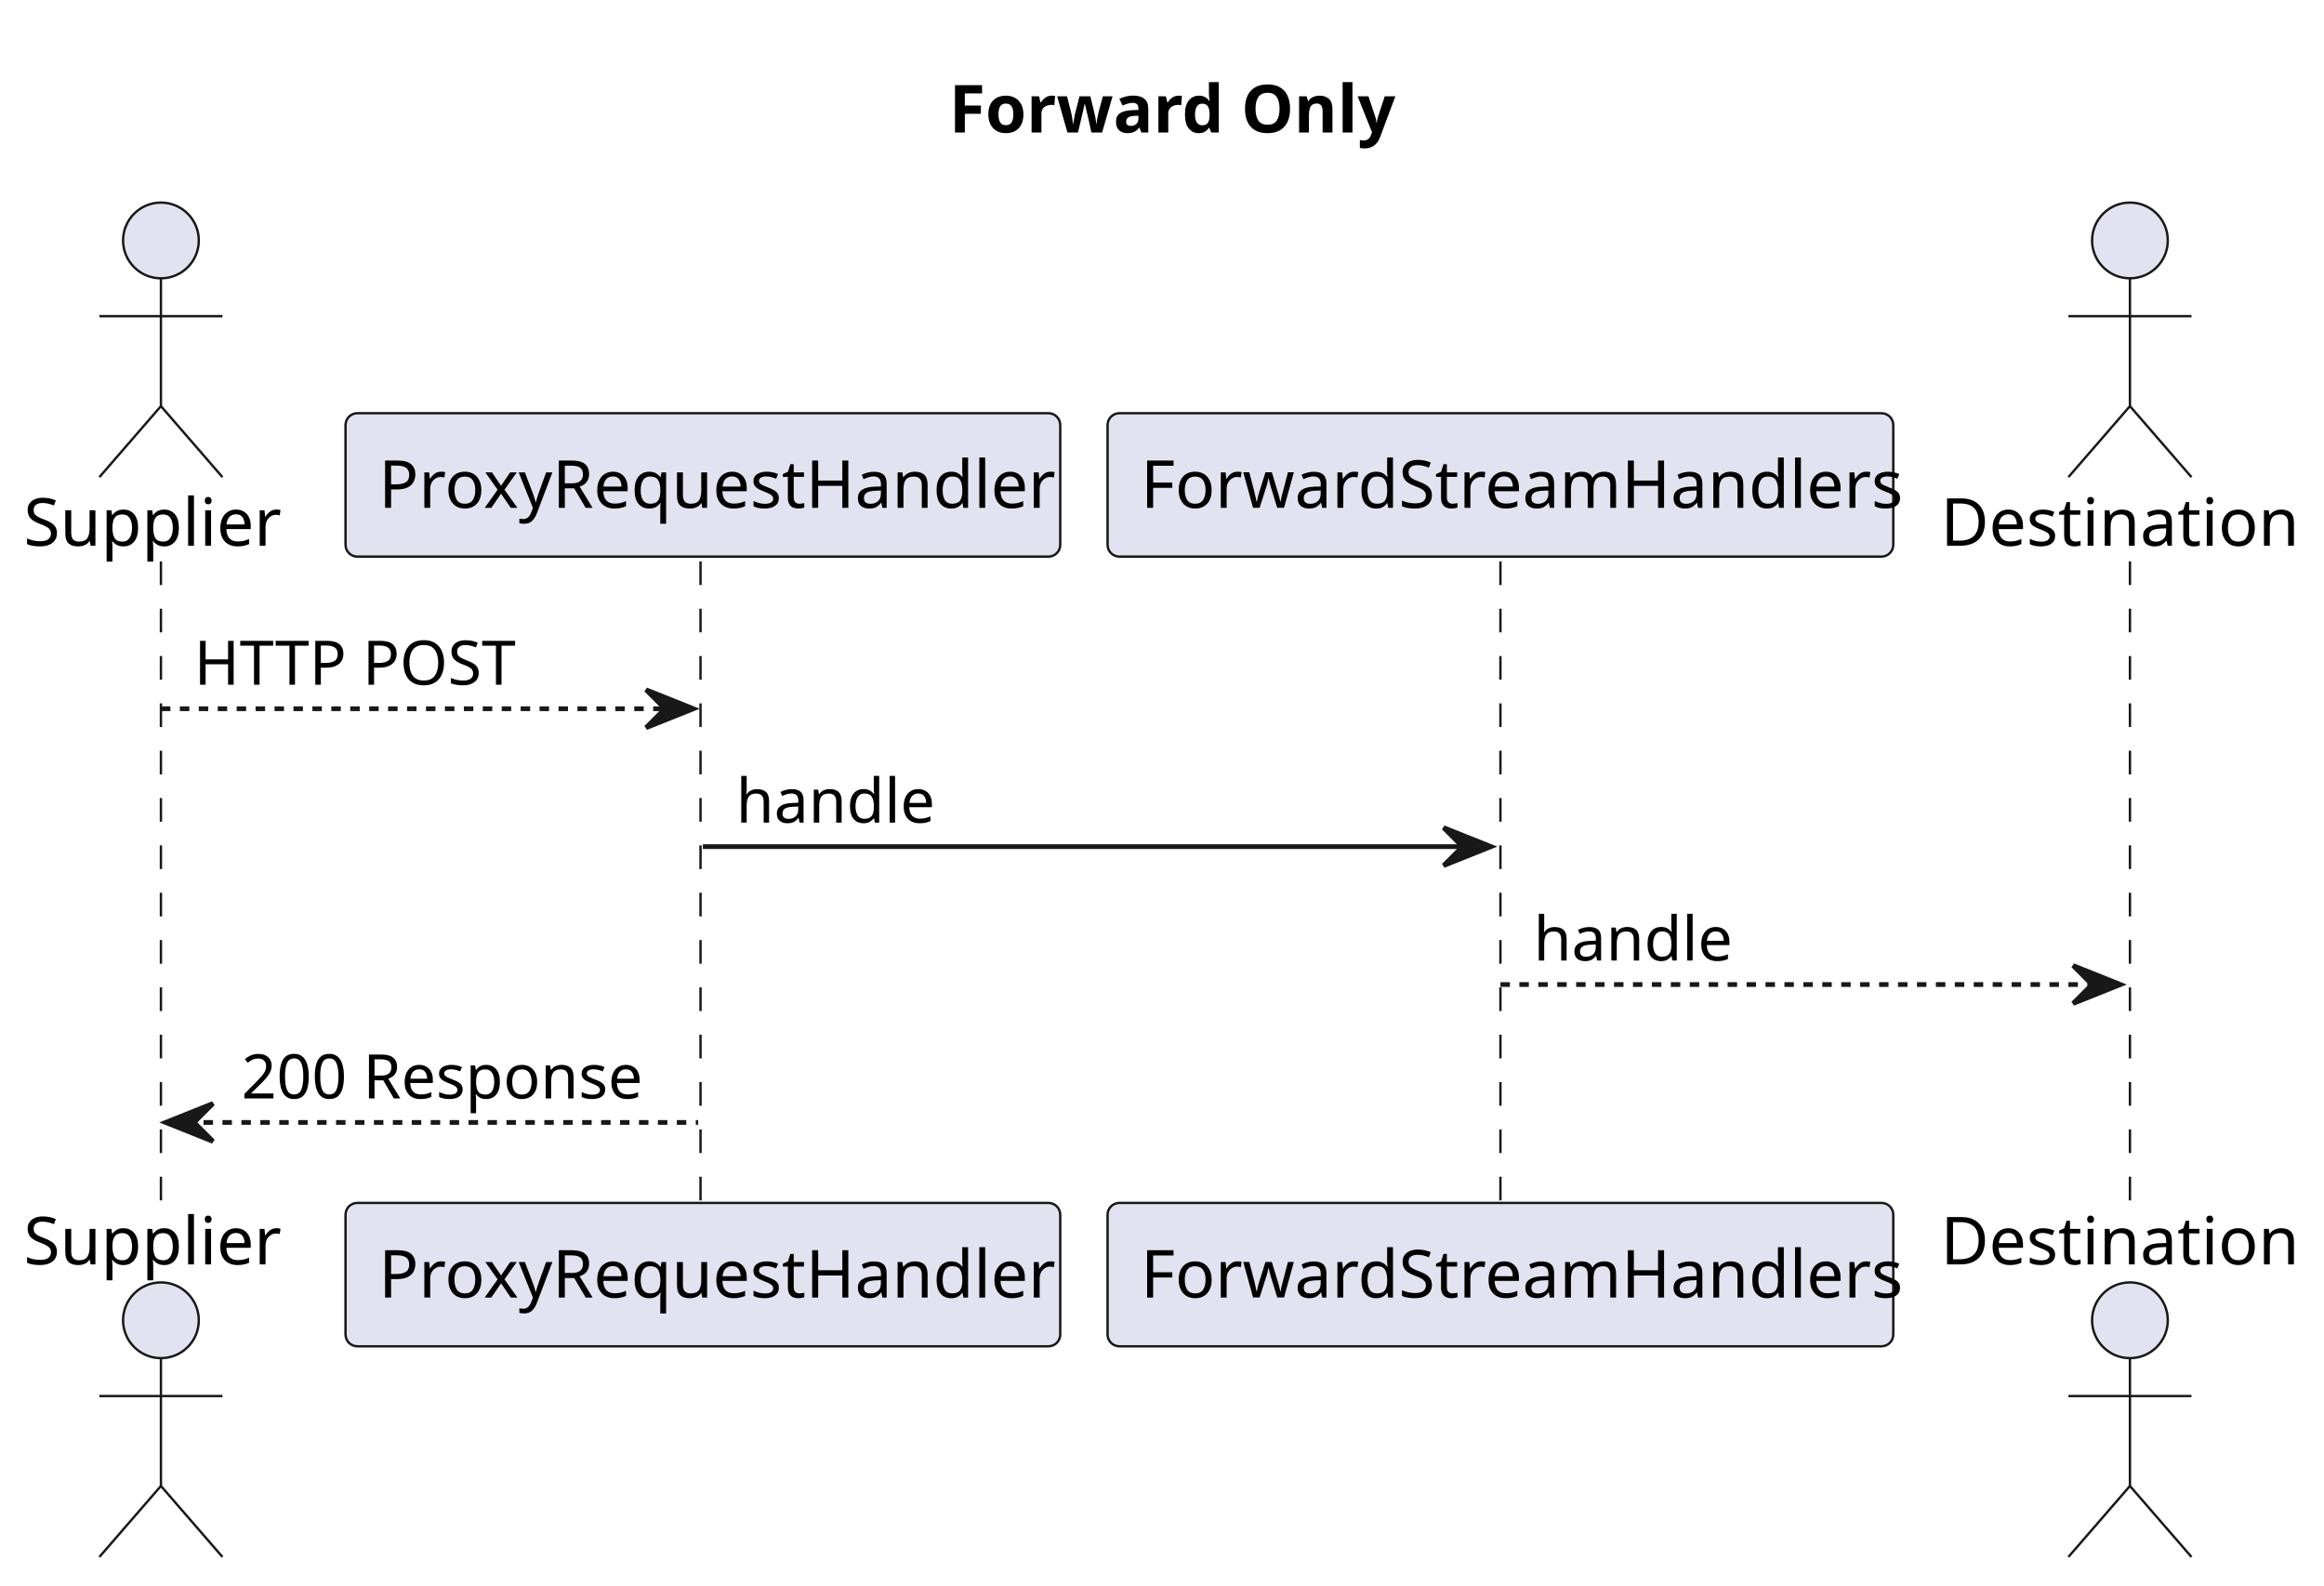
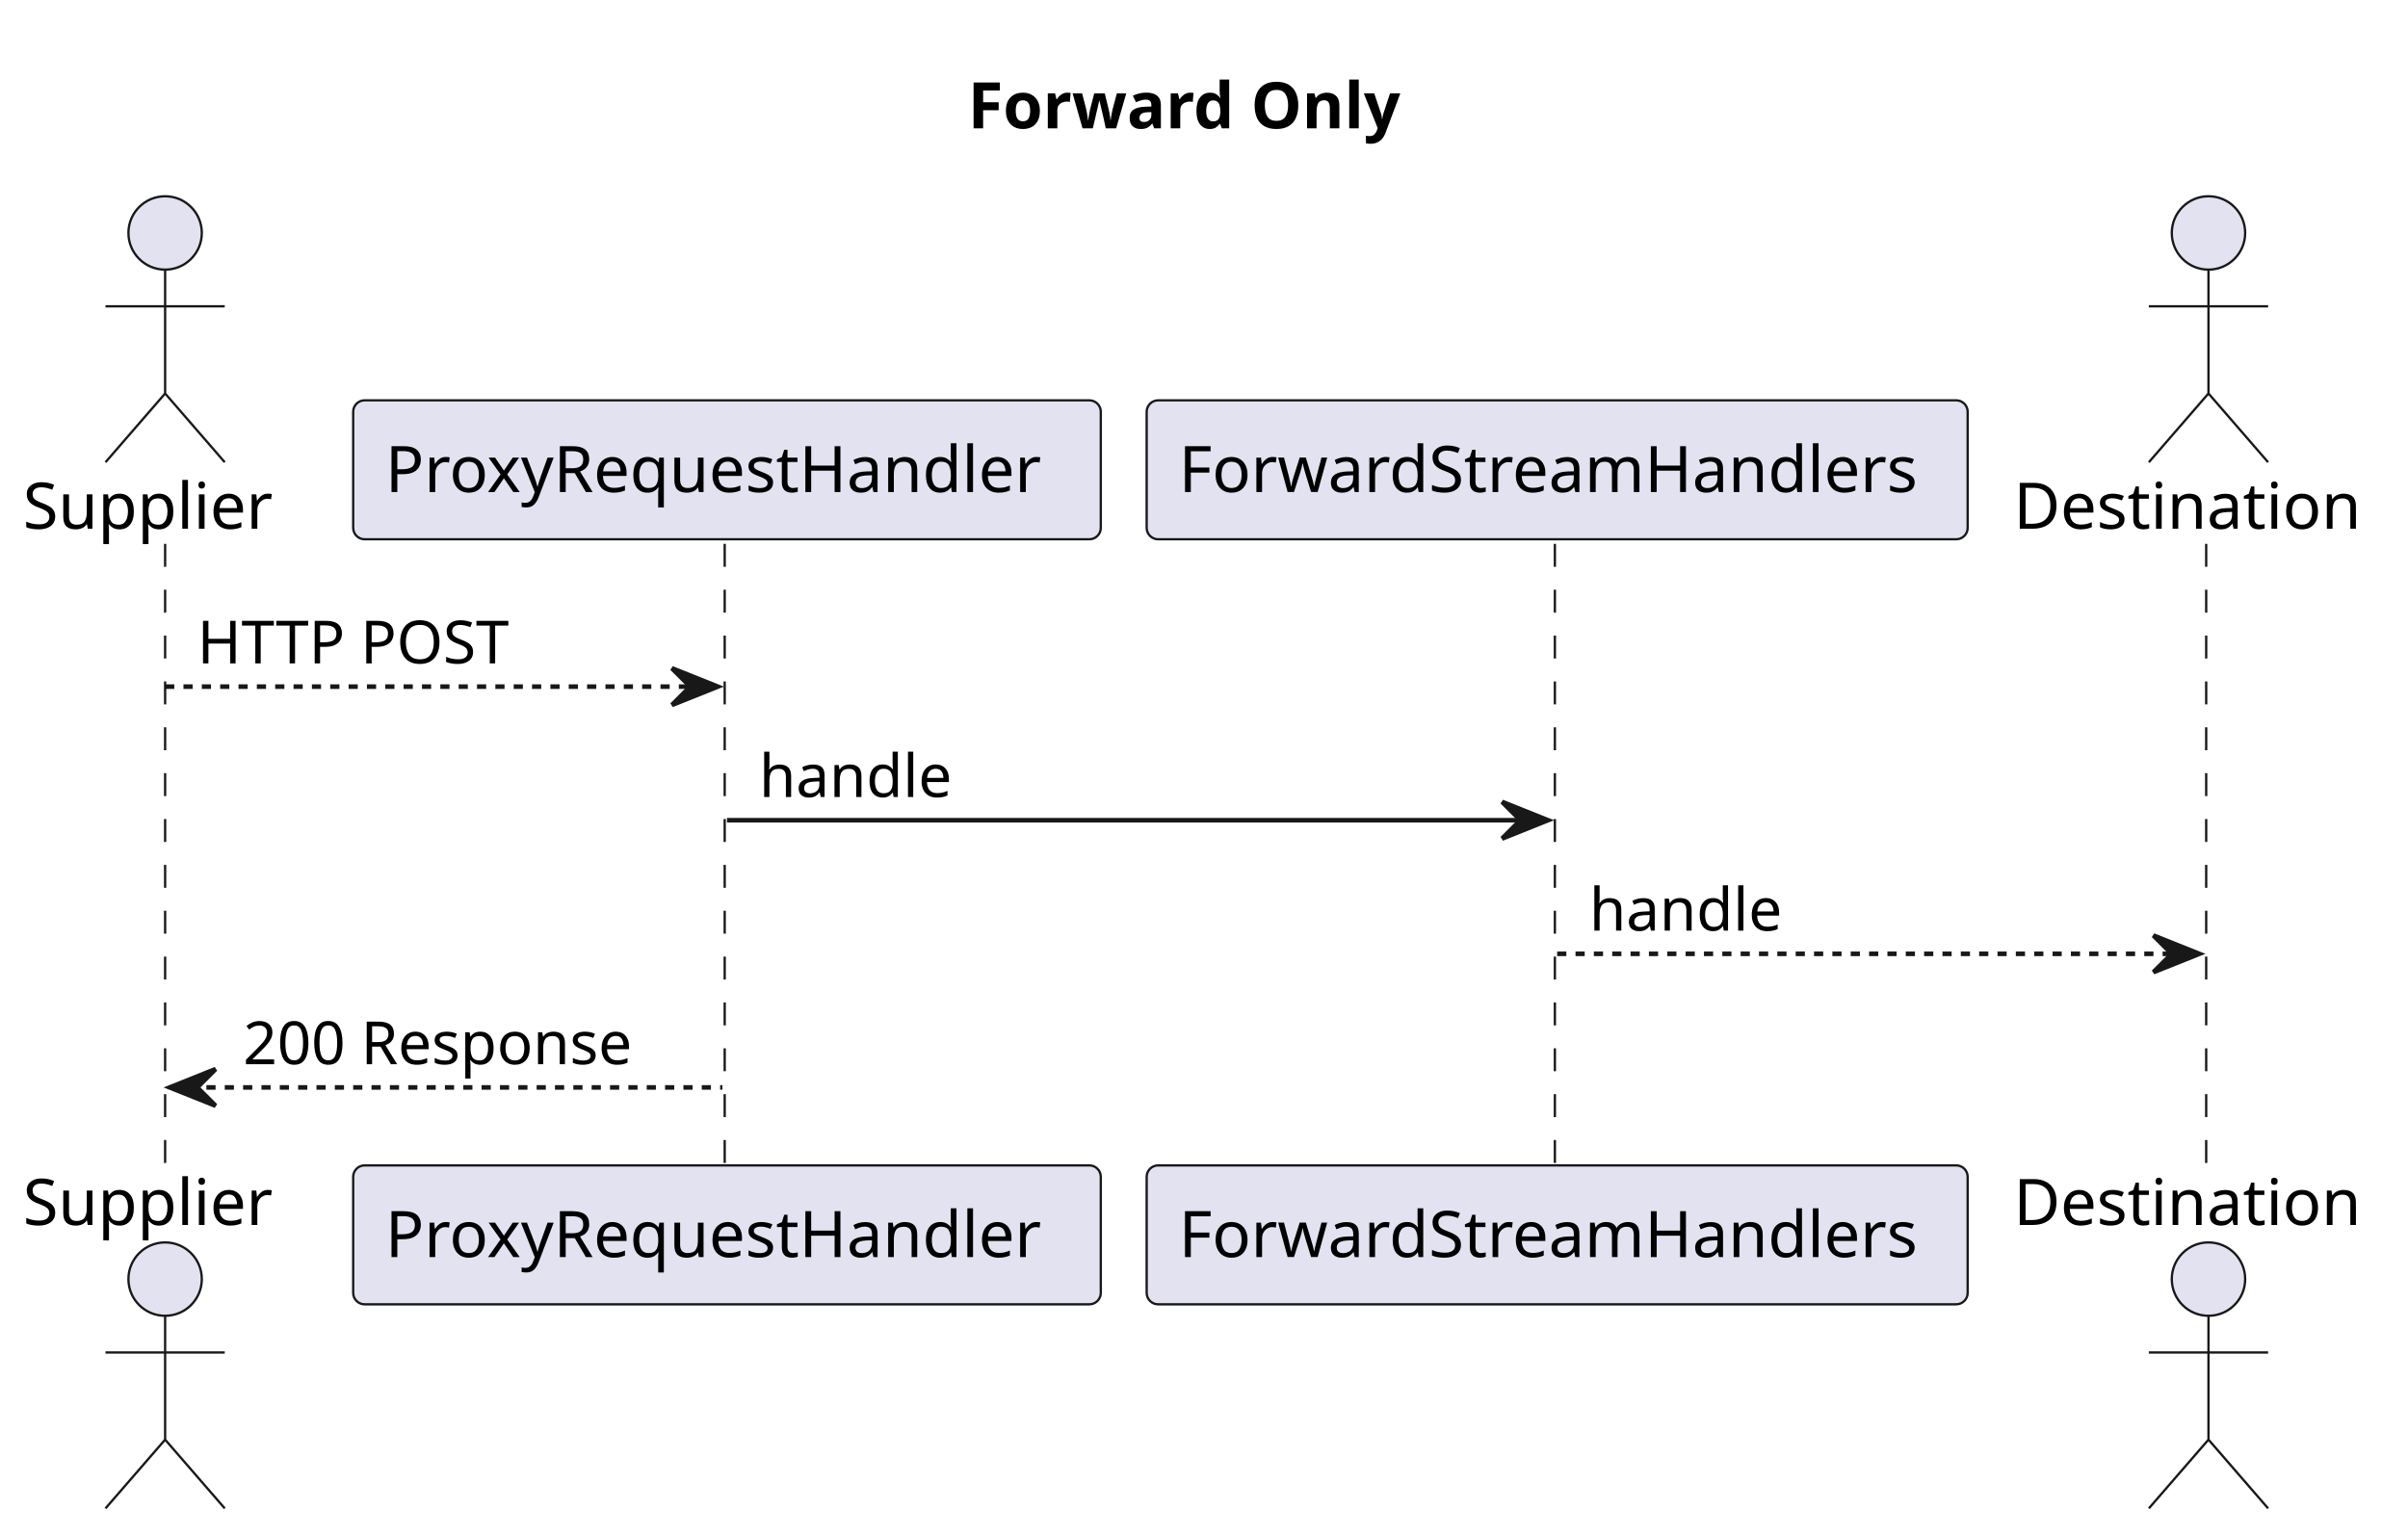
- <svg xmlns="http://www.w3.org/2000/svg" contentStyleType="text/css" height="335px" preserveAspectRatio="none" style="width:491px;height:335px;background:#FFFFFF;" version="1.1" viewBox="0 0 491 335" width="491px" zoomAndPan="magnify">
+ <svg xmlns="http://www.w3.org/2000/svg" contentStyleType="text/css" height="335px" preserveAspectRatio="none" style="width:525px;height:335px;background:#FFFFFF;" version="1.1" viewBox="0 0 525 335" width="525px" zoomAndPan="magnify">
  <defs />
  <g>
-     <text fill="#000000" font-family="sans-serif" font-size="14" font-weight="bold" lengthAdjust="spacing" textLength="93" x="200.5" y="27.995">Forward Only</text>
-     <line style="stroke:#181818;stroke-width:0.5;stroke-dasharray:5.0,5.0;" x1="34" x2="34" y1="118.594" y2="255.125" />
-     <line style="stroke:#181818;stroke-width:0.5;stroke-dasharray:5.0,5.0;" x1="148" x2="148" y1="118.594" y2="255.125" />
-     <line style="stroke:#181818;stroke-width:0.5;stroke-dasharray:5.0,5.0;" x1="317" x2="317" y1="118.594" y2="255.125" />
-     <line style="stroke:#181818;stroke-width:0.5;stroke-dasharray:5.0,5.0;" x1="450" x2="450" y1="118.594" y2="255.125" />
-     <text fill="#000000" font-family="sans-serif" font-size="14" lengthAdjust="spacing" textLength="52" x="5" y="115.292">Supplier</text>
-     <ellipse cx="34" cy="50.797" fill="#E2E2F0" rx="8" ry="8" style="stroke:#181818;stroke-width:0.5;" />
-     <path d="M34,58.797 L34,85.797 M21,66.797 L47,66.797 M34,85.797 L21,100.797 M34,85.797 L47,100.797 " fill="none" style="stroke:#181818;stroke-width:0.5;" />
-     <text fill="#000000" font-family="sans-serif" font-size="14" lengthAdjust="spacing" textLength="52" x="5" y="267.12">Supplier</text>
-     <ellipse cx="34" cy="278.922" fill="#E2E2F0" rx="8" ry="8" style="stroke:#181818;stroke-width:0.5;" />
-     <path d="M34,286.922 L34,313.922 M21,294.922 L47,294.922 M34,313.922 L21,328.922 M34,313.922 L47,328.922 " fill="none" style="stroke:#181818;stroke-width:0.5;" />
-     <rect fill="#E2E2F0" height="30.297" rx="2.5" ry="2.5" style="stroke:#181818;stroke-width:0.5;" width="151" x="73" y="87.297" />
-     <text fill="#000000" font-family="sans-serif" font-size="14" lengthAdjust="spacing" textLength="137" x="80" y="107.292">ProxyRequestHandler</text>
-     <rect fill="#E2E2F0" height="30.297" rx="2.5" ry="2.5" style="stroke:#181818;stroke-width:0.5;" width="151" x="73" y="254.125" />
-     <text fill="#000000" font-family="sans-serif" font-size="14" lengthAdjust="spacing" textLength="137" x="80" y="274.12">ProxyRequestHandler</text>
-     <rect fill="#E2E2F0" height="30.297" rx="2.5" ry="2.5" style="stroke:#181818;stroke-width:0.5;" width="166" x="234" y="87.297" />
-     <text fill="#000000" font-family="sans-serif" font-size="14" lengthAdjust="spacing" textLength="152" x="241" y="107.292">ForwardStreamHandlers</text>
-     <rect fill="#E2E2F0" height="30.297" rx="2.5" ry="2.5" style="stroke:#181818;stroke-width:0.5;" width="166" x="234" y="254.125" />
-     <text fill="#000000" font-family="sans-serif" font-size="14" lengthAdjust="spacing" textLength="152" x="241" y="274.12">ForwardStreamHandlers</text>
-     <text fill="#000000" font-family="sans-serif" font-size="14" lengthAdjust="spacing" textLength="74" x="410" y="115.292">Destination</text>
-     <ellipse cx="450" cy="50.797" fill="#E2E2F0" rx="8" ry="8" style="stroke:#181818;stroke-width:0.5;" />
-     <path d="M450,58.797 L450,85.797 M437,66.797 L463,66.797 M450,85.797 L437,100.797 M450,85.797 L463,100.797 " fill="none" style="stroke:#181818;stroke-width:0.5;" />
-     <text fill="#000000" font-family="sans-serif" font-size="14" lengthAdjust="spacing" textLength="74" x="410" y="267.12">Destination</text>
-     <ellipse cx="450" cy="278.922" fill="#E2E2F0" rx="8" ry="8" style="stroke:#181818;stroke-width:0.5;" />
-     <path d="M450,286.922 L450,313.922 M437,294.922 L463,294.922 M450,313.922 L437,328.922 M450,313.922 L463,328.922 " fill="none" style="stroke:#181818;stroke-width:0.5;" />
-     <polygon fill="#181818" points="136.5,145.727,146.5,149.727,136.5,153.727,140.5,149.727" style="stroke:#181818;stroke-width:1.0;" />
-     <line style="stroke:#181818;stroke-width:1.0;stroke-dasharray:2.0,2.0;" x1="34" x2="142.5" y1="149.727" y2="149.727" />
-     <text fill="#000000" font-family="sans-serif" font-size="13" lengthAdjust="spacing" textLength="64" x="41" y="144.661">HTTP POST</text>
-     <polygon fill="#181818" points="305,174.859,315,178.859,305,182.859,309,178.859" style="stroke:#181818;stroke-width:1.0;" />
-     <line style="stroke:#181818;stroke-width:1.0;" x1="148.5" x2="311" y1="178.859" y2="178.859" />
-     <text fill="#000000" font-family="sans-serif" font-size="13" lengthAdjust="spacing" textLength="41" x="155.5" y="173.793">handle</text>
-     <polygon fill="#181818" points="438,203.992,448,207.992,438,211.992,442,207.992" style="stroke:#181818;stroke-width:1.0;" />
-     <line style="stroke:#181818;stroke-width:1.0;stroke-dasharray:2.0,2.0;" x1="317" x2="444" y1="207.992" y2="207.992" />
-     <text fill="#000000" font-family="sans-serif" font-size="13" lengthAdjust="spacing" textLength="41" x="324" y="202.926">handle</text>
-     <polygon fill="#181818" points="45,233.125,35,237.125,45,241.125,41,237.125" style="stroke:#181818;stroke-width:1.0;" />
-     <line style="stroke:#181818;stroke-width:1.0;stroke-dasharray:2.0,2.0;" x1="39" x2="147.5" y1="237.125" y2="237.125" />
-     <text fill="#000000" font-family="sans-serif" font-size="13" lengthAdjust="spacing" textLength="82" x="51" y="232.059">200 Response</text>
+     <text fill="#000000" font-family="sans-serif" font-size="14" font-weight="bold" lengthAdjust="spacing" textLength="106" x="211" y="27.995">Forward Only</text>
+     <line style="stroke:#181818;stroke-width:0.5;stroke-dasharray:5.0,5.0;" x1="36" x2="36" y1="118.594" y2="255.125" />
+     <line style="stroke:#181818;stroke-width:0.5;stroke-dasharray:5.0,5.0;" x1="158" x2="158" y1="118.594" y2="255.125" />
+     <line style="stroke:#181818;stroke-width:0.5;stroke-dasharray:5.0,5.0;" x1="339" x2="339" y1="118.594" y2="255.125" />
+     <line style="stroke:#181818;stroke-width:0.5;stroke-dasharray:5.0,5.0;" x1="481" x2="481" y1="118.594" y2="255.125" />
+     <text fill="#000000" font-family="sans-serif" font-size="14" lengthAdjust="spacing" textLength="56" x="5" y="115.292">Supplier</text>
+     <ellipse cx="36" cy="50.797" fill="#E2E2F0" rx="8" ry="8" style="stroke:#181818;stroke-width:0.5;" />
+     <path d="M36,58.797 L36,85.797 M23,66.797 L49,66.797 M36,85.797 L23,100.797 M36,85.797 L49,100.797 " fill="none" style="stroke:#181818;stroke-width:0.5;" />
+     <text fill="#000000" font-family="sans-serif" font-size="14" lengthAdjust="spacing" textLength="56" x="5" y="267.12">Supplier</text>
+     <ellipse cx="36" cy="278.922" fill="#E2E2F0" rx="8" ry="8" style="stroke:#181818;stroke-width:0.5;" />
+     <path d="M36,286.922 L36,313.922 M23,294.922 L49,294.922 M36,313.922 L23,328.922 M36,313.922 L49,328.922 " fill="none" style="stroke:#181818;stroke-width:0.5;" />
+     <rect fill="#E2E2F0" height="30.297" rx="2.5" ry="2.5" style="stroke:#181818;stroke-width:0.5;" width="163" x="77" y="87.297" />
+     <text fill="#000000" font-family="sans-serif" font-size="14" lengthAdjust="spacing" textLength="149" x="84" y="107.292">ProxyRequestHandler</text>
+     <rect fill="#E2E2F0" height="30.297" rx="2.5" ry="2.5" style="stroke:#181818;stroke-width:0.5;" width="163" x="77" y="254.125" />
+     <text fill="#000000" font-family="sans-serif" font-size="14" lengthAdjust="spacing" textLength="149" x="84" y="274.12">ProxyRequestHandler</text>
+     <rect fill="#E2E2F0" height="30.297" rx="2.5" ry="2.5" style="stroke:#181818;stroke-width:0.5;" width="179" x="250" y="87.297" />
+     <text fill="#000000" font-family="sans-serif" font-size="14" lengthAdjust="spacing" textLength="165" x="257" y="107.292">ForwardStreamHandlers</text>
+     <rect fill="#E2E2F0" height="30.297" rx="2.5" ry="2.5" style="stroke:#181818;stroke-width:0.5;" width="179" x="250" y="254.125" />
+     <text fill="#000000" font-family="sans-serif" font-size="14" lengthAdjust="spacing" textLength="165" x="257" y="274.12">ForwardStreamHandlers</text>
+     <text fill="#000000" font-family="sans-serif" font-size="14" lengthAdjust="spacing" textLength="79" x="439" y="115.292">Destination</text>
+     <ellipse cx="481.5" cy="50.797" fill="#E2E2F0" rx="8" ry="8" style="stroke:#181818;stroke-width:0.5;" />
+     <path d="M481.5,58.797 L481.5,85.797 M468.5,66.797 L494.5,66.797 M481.5,85.797 L468.5,100.797 M481.5,85.797 L494.5,100.797 " fill="none" style="stroke:#181818;stroke-width:0.5;" />
+     <text fill="#000000" font-family="sans-serif" font-size="14" lengthAdjust="spacing" textLength="79" x="439" y="267.12">Destination</text>
+     <ellipse cx="481.5" cy="278.922" fill="#E2E2F0" rx="8" ry="8" style="stroke:#181818;stroke-width:0.5;" />
+     <path d="M481.5,286.922 L481.5,313.922 M468.5,294.922 L494.5,294.922 M481.5,313.922 L468.5,328.922 M481.5,313.922 L494.5,328.922 " fill="none" style="stroke:#181818;stroke-width:0.5;" />
+     <polygon fill="#181818" points="146.5,145.727,156.5,149.727,146.5,153.727,150.5,149.727" style="stroke:#181818;stroke-width:1.0;" />
+     <line style="stroke:#181818;stroke-width:1.0;stroke-dasharray:2.0,2.0;" x1="36" x2="152.5" y1="149.727" y2="149.727" />
+     <text fill="#000000" font-family="sans-serif" font-size="13" lengthAdjust="spacing" textLength="70" x="43" y="144.661">HTTP POST</text>
+     <polygon fill="#181818" points="327.5,174.859,337.5,178.859,327.5,182.859,331.5,178.859" style="stroke:#181818;stroke-width:1.0;" />
+     <line style="stroke:#181818;stroke-width:1.0;" x1="158.5" x2="333.5" y1="178.859" y2="178.859" />
+     <text fill="#000000" font-family="sans-serif" font-size="13" lengthAdjust="spacing" textLength="43" x="165.5" y="173.793">handle</text>
+     <polygon fill="#181818" points="469.5,203.992,479.5,207.992,469.5,211.992,473.5,207.992" style="stroke:#181818;stroke-width:1.0;" />
+     <line style="stroke:#181818;stroke-width:1.0;stroke-dasharray:2.0,2.0;" x1="339.5" x2="475.5" y1="207.992" y2="207.992" />
+     <text fill="#000000" font-family="sans-serif" font-size="13" lengthAdjust="spacing" textLength="43" x="346.5" y="202.926">handle</text>
+     <polygon fill="#181818" points="47,233.125,37,237.125,47,241.125,43,237.125" style="stroke:#181818;stroke-width:1.0;" />
+     <line style="stroke:#181818;stroke-width:1.0;stroke-dasharray:2.0,2.0;" x1="41" x2="157.5" y1="237.125" y2="237.125" />
+     <text fill="#000000" font-family="sans-serif" font-size="13" lengthAdjust="spacing" textLength="90" x="53" y="232.059">200 Response</text>
  </g>
</svg>
